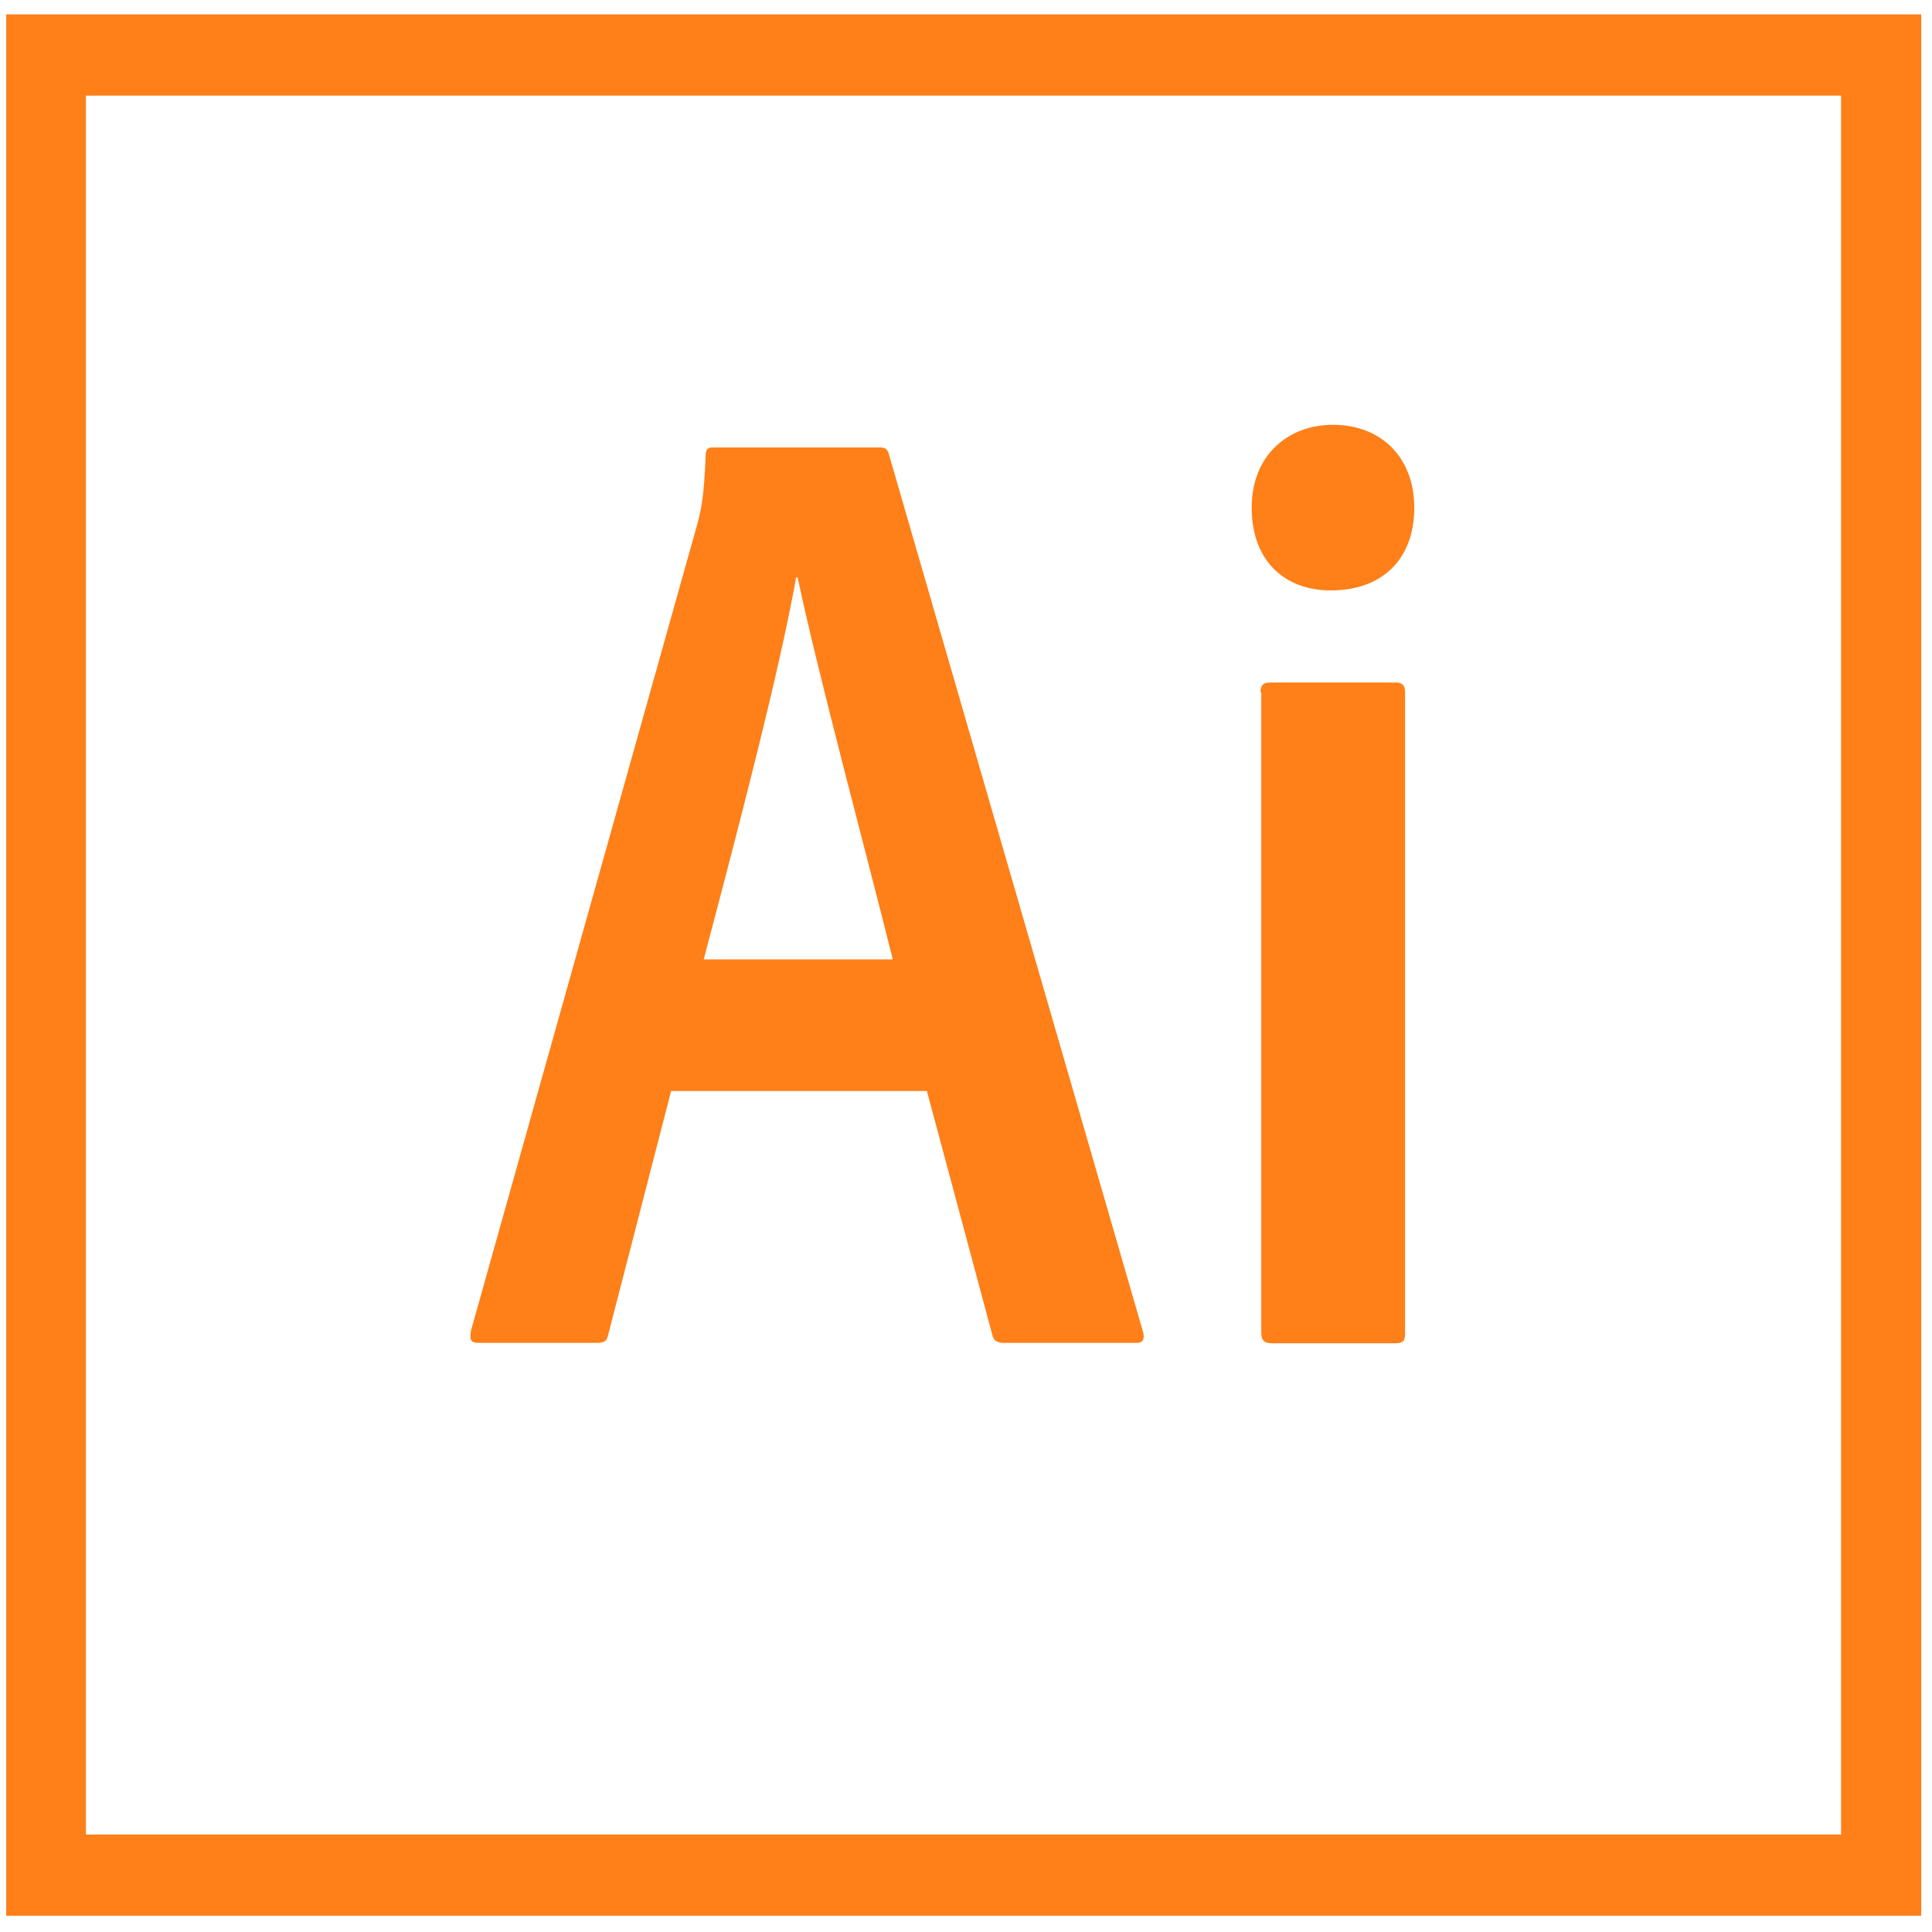
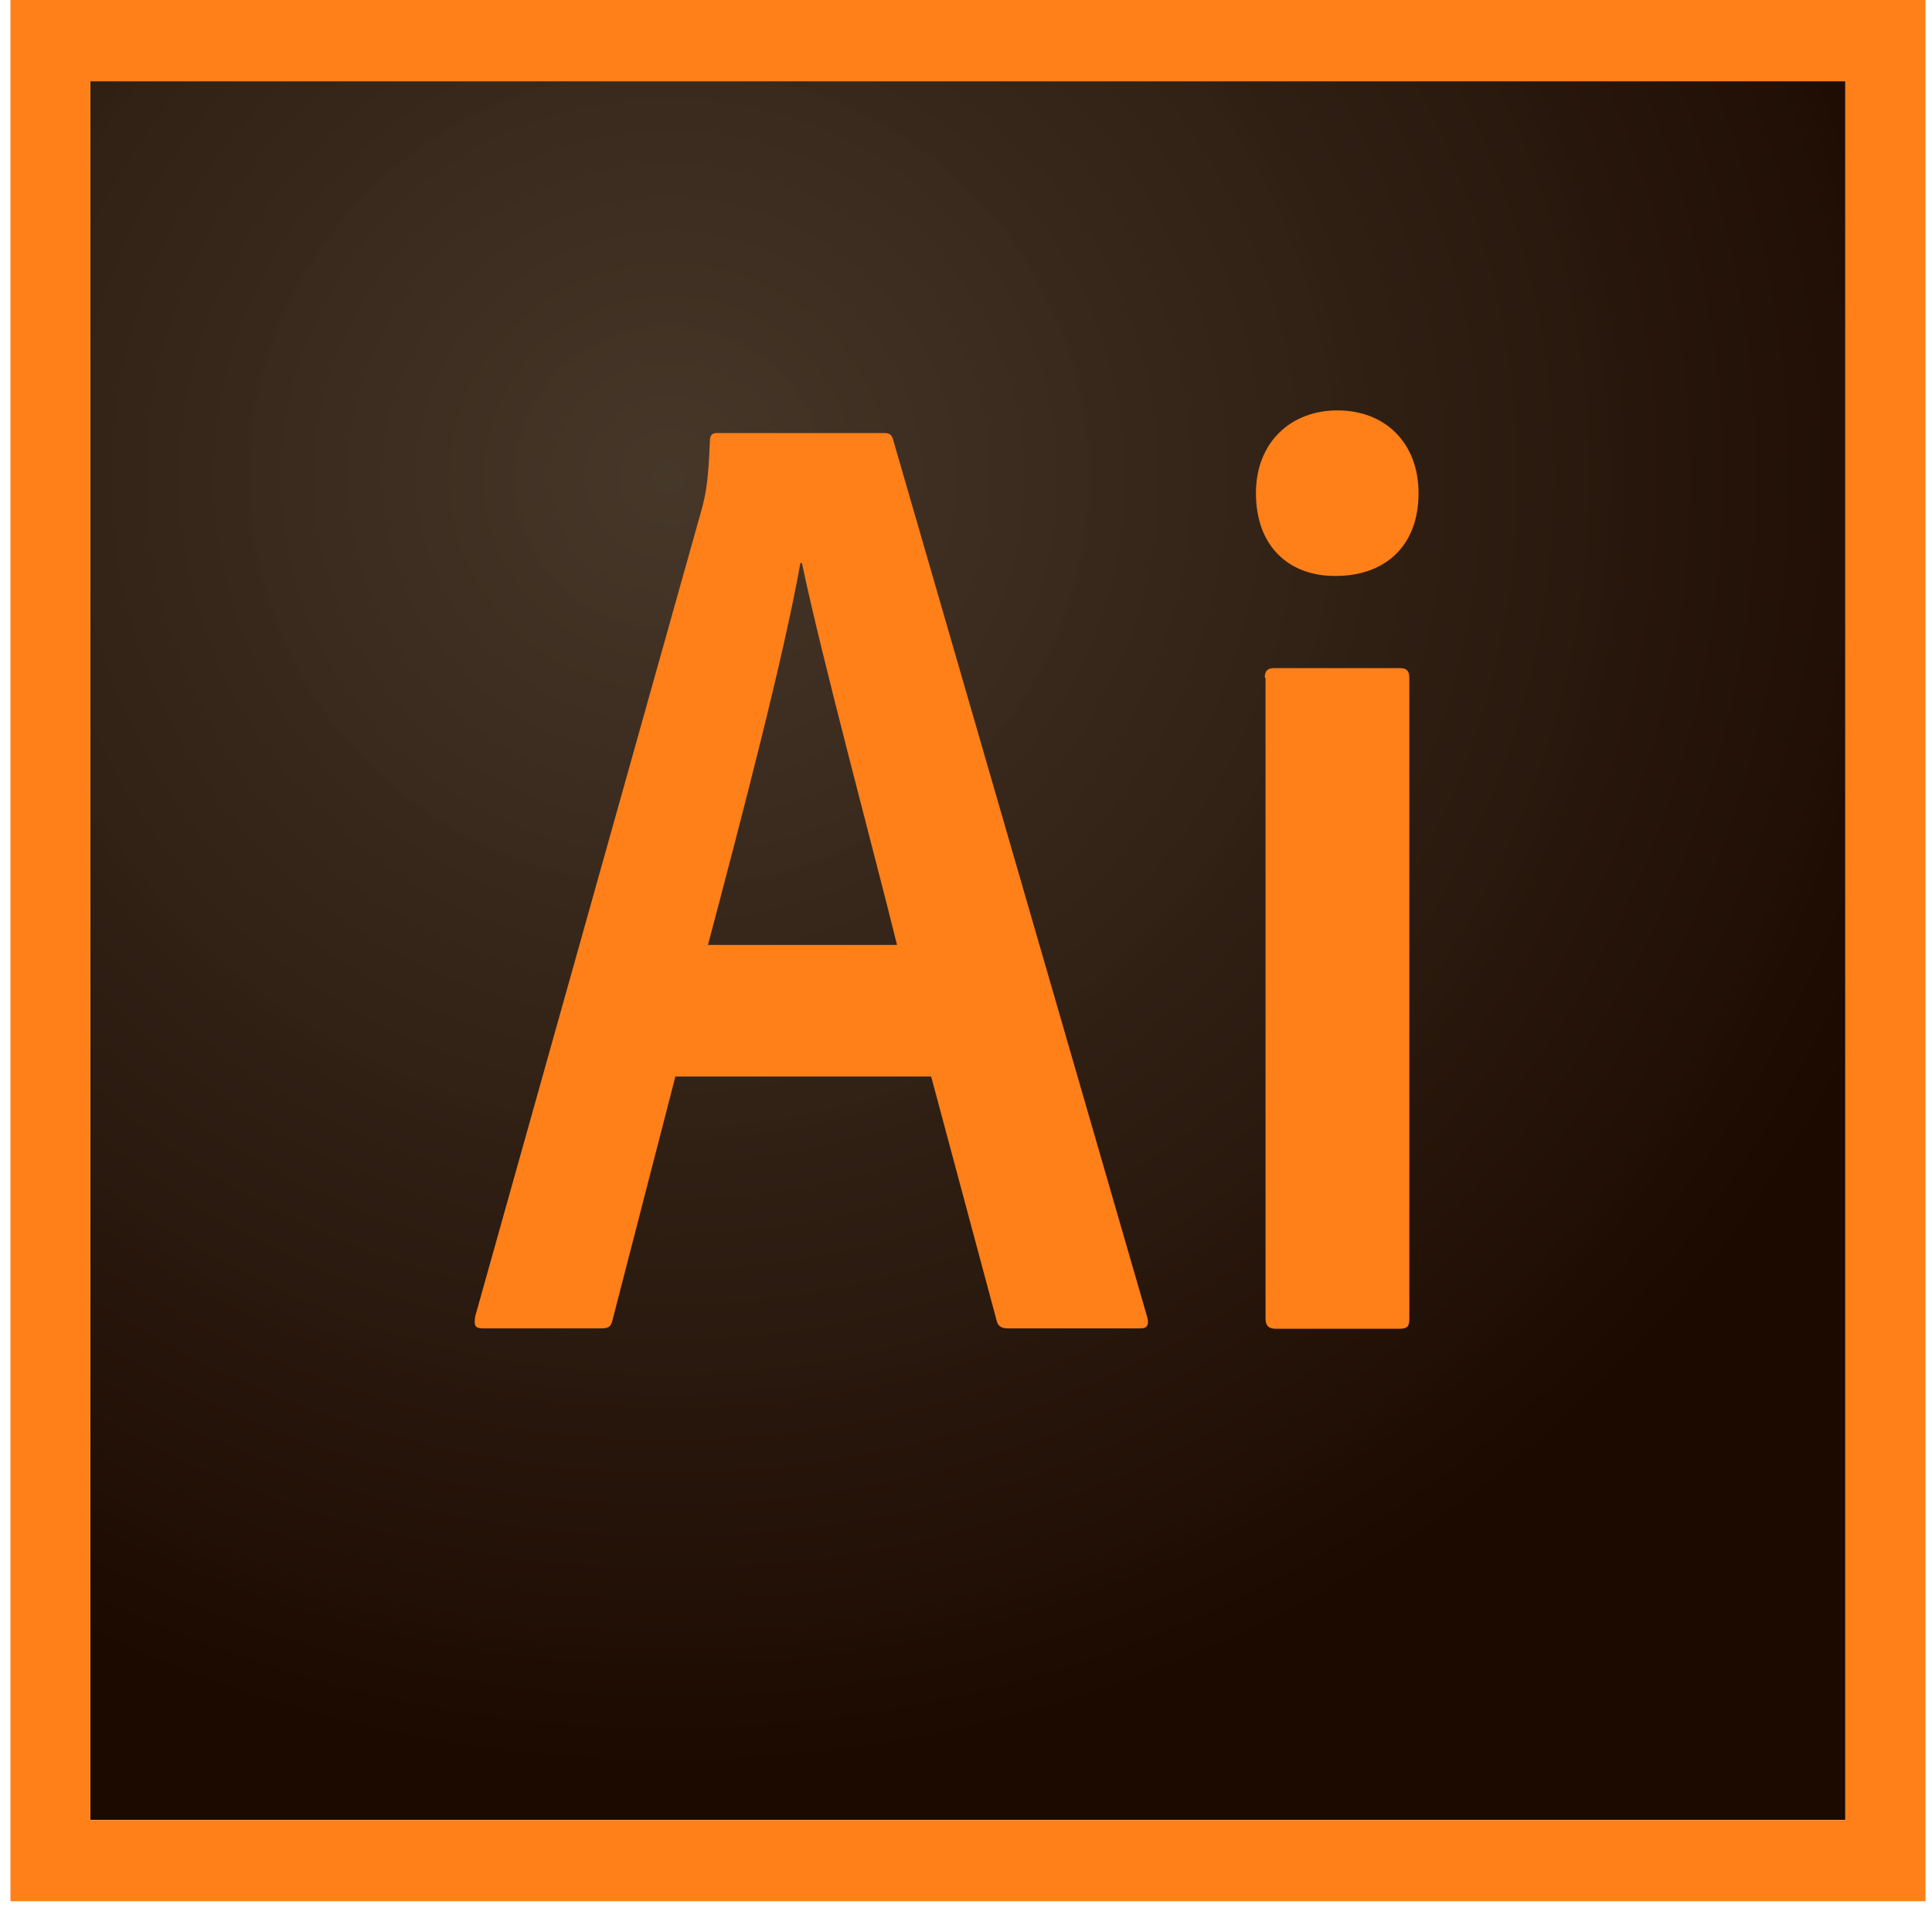
- <svg xmlns="http://www.w3.org/2000/svg" width="90" height="90" viewBox="0 0 90 90" fill="none">
-   <path d="M4.003 4.454H85.764V85.459H4.003V4.454ZM0.288 89.242H89.497V0.67H0.288V89.242ZM58.719 32.25C58.719 31.94 58.826 31.795 59.165 31.795H65.007C65.31 31.795 65.453 31.904 65.453 32.25V62.119C65.453 62.429 65.382 62.574 65.007 62.574H59.237C58.862 62.574 58.755 62.392 58.755 62.083V32.25H58.719ZM58.308 23.645C58.308 21.226 59.987 19.789 62.095 19.789C64.364 19.789 65.882 21.335 65.882 23.645C65.882 26.137 64.292 27.502 62.023 27.502C59.88 27.52 58.308 26.156 58.308 23.645ZM41.588 44.692C40.552 40.49 38.087 31.34 37.158 26.901H37.086C36.3 31.322 34.335 38.817 32.781 44.692H41.588ZM31.263 50.823L28.333 62.174C28.262 62.483 28.155 62.556 27.779 62.556H22.313C21.938 62.556 21.867 62.447 21.938 61.992L32.495 24.373C32.674 23.7 32.799 23.081 32.871 21.226C32.871 20.953 32.978 20.844 33.174 20.844H40.98C41.248 20.844 41.356 20.917 41.427 21.226L53.253 62.065C53.324 62.374 53.253 62.556 52.949 62.556H46.786C46.482 62.556 46.304 62.483 46.232 62.21L43.178 50.823H31.263Z" fill="#FF7F18" />
+ <svg xmlns="http://www.w3.org/2000/svg" width="90" height="89" viewBox="0 0 90 89" fill="none">
+   <path d="M4.202 3.783H85.963V84.788H4.202V3.783Z" fill="url(#paint0_radial_254_448)" />
+   <path d="M4.202 3.784H85.963V84.789H4.202V3.784ZM0.487 88.572H89.696V0H0.487V88.572ZM58.918 31.58C58.918 31.27 59.025 31.125 59.364 31.125H65.206C65.509 31.125 65.652 31.234 65.652 31.58V61.45C65.652 61.759 65.581 61.904 65.206 61.904H59.436C59.061 61.904 58.953 61.722 58.953 61.413V31.58H58.918ZM58.507 22.975C58.507 20.556 60.186 19.119 62.294 19.119C64.563 19.119 66.081 20.665 66.081 22.975C66.081 25.468 64.491 26.832 62.222 26.832C60.079 26.85 58.507 25.486 58.507 22.975ZM41.787 44.022C40.751 39.82 38.286 30.67 37.357 26.232H37.285C36.499 30.652 34.534 38.147 32.98 44.022H41.787ZM31.462 50.153L28.532 61.504C28.461 61.813 28.354 61.886 27.979 61.886H22.512C22.137 61.886 22.066 61.777 22.137 61.322L32.694 23.703C32.873 23.03 32.998 22.411 33.069 20.556C33.069 20.283 33.177 20.174 33.373 20.174H41.179C41.447 20.174 41.555 20.247 41.626 20.556L53.452 61.395C53.523 61.704 53.452 61.886 53.148 61.886H46.985C46.681 61.886 46.503 61.813 46.431 61.54L43.377 50.153H31.462Z" fill="#FF7F18" />
+   <defs>
+     <radialGradient id="paint0_radial_254_448" cx="0" cy="0" r="1" gradientUnits="userSpaceOnUse" gradientTransform="translate(31.157 21.9605) scale(62.1406 61.2673)">
+       <stop stop-color="#423325" stop-opacity="0.98" />
+       <stop offset="1" stop-color="#1C0A00" />
+     </radialGradient>
+   </defs>
</svg>
